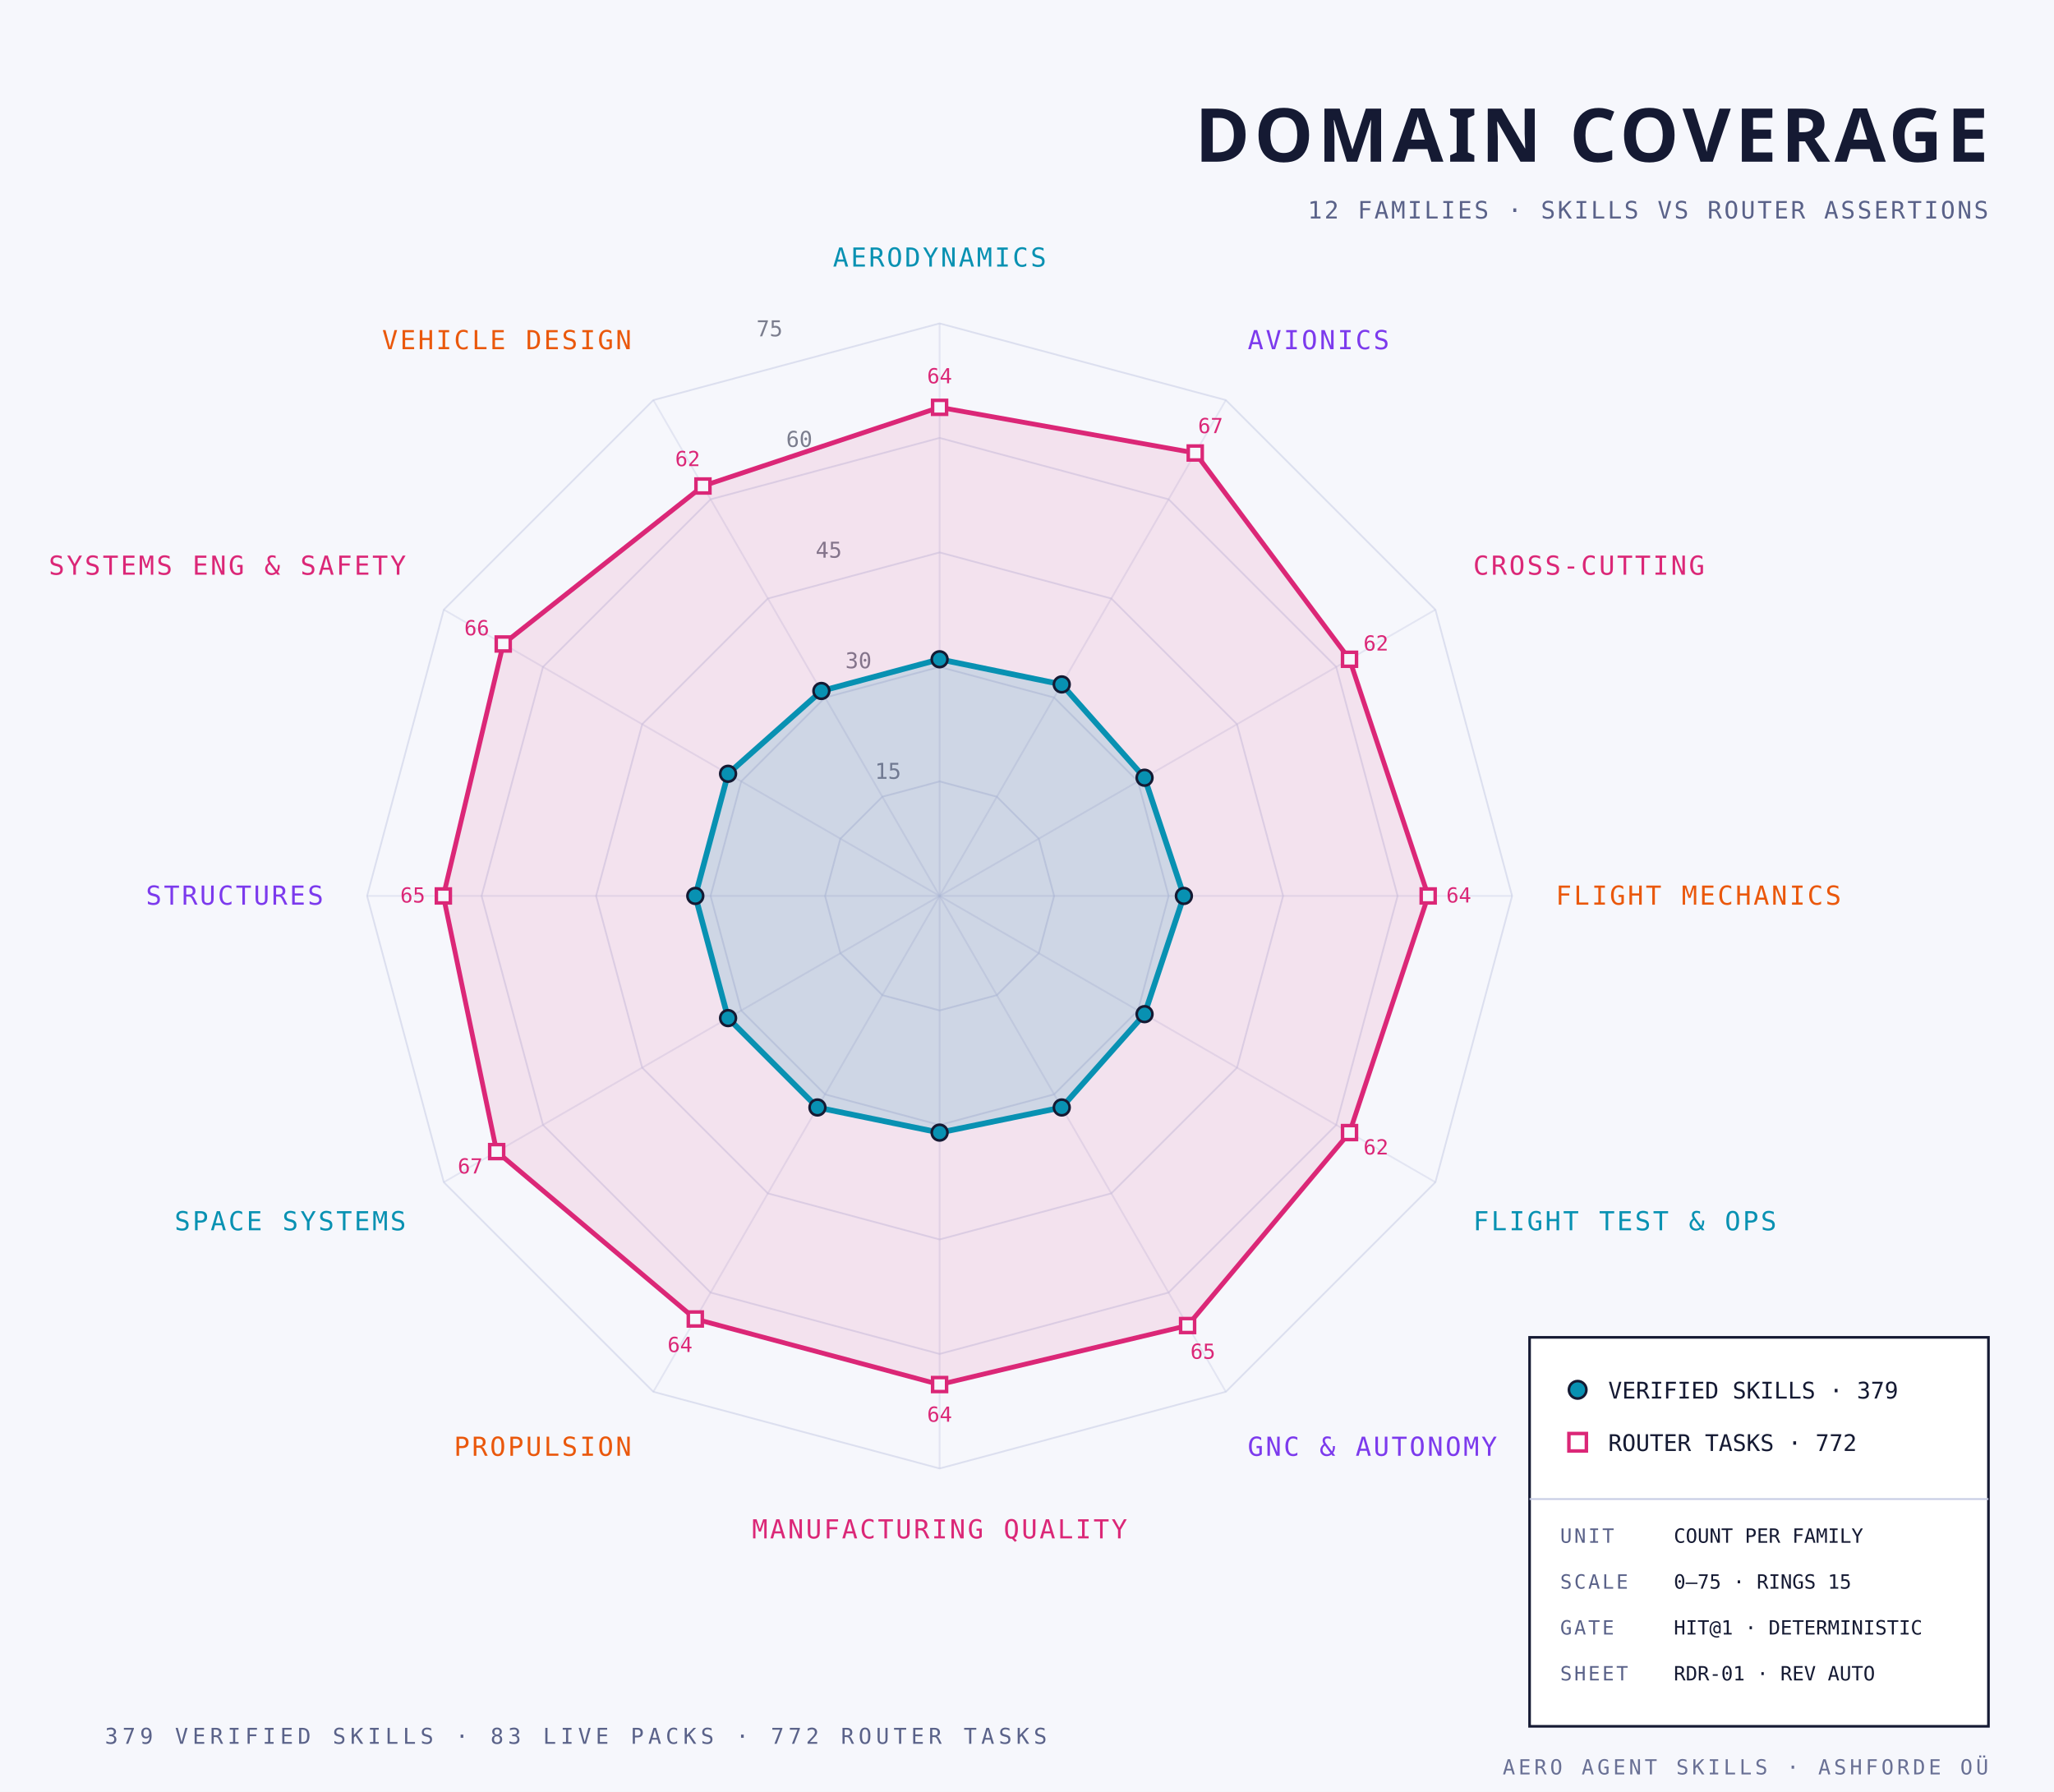
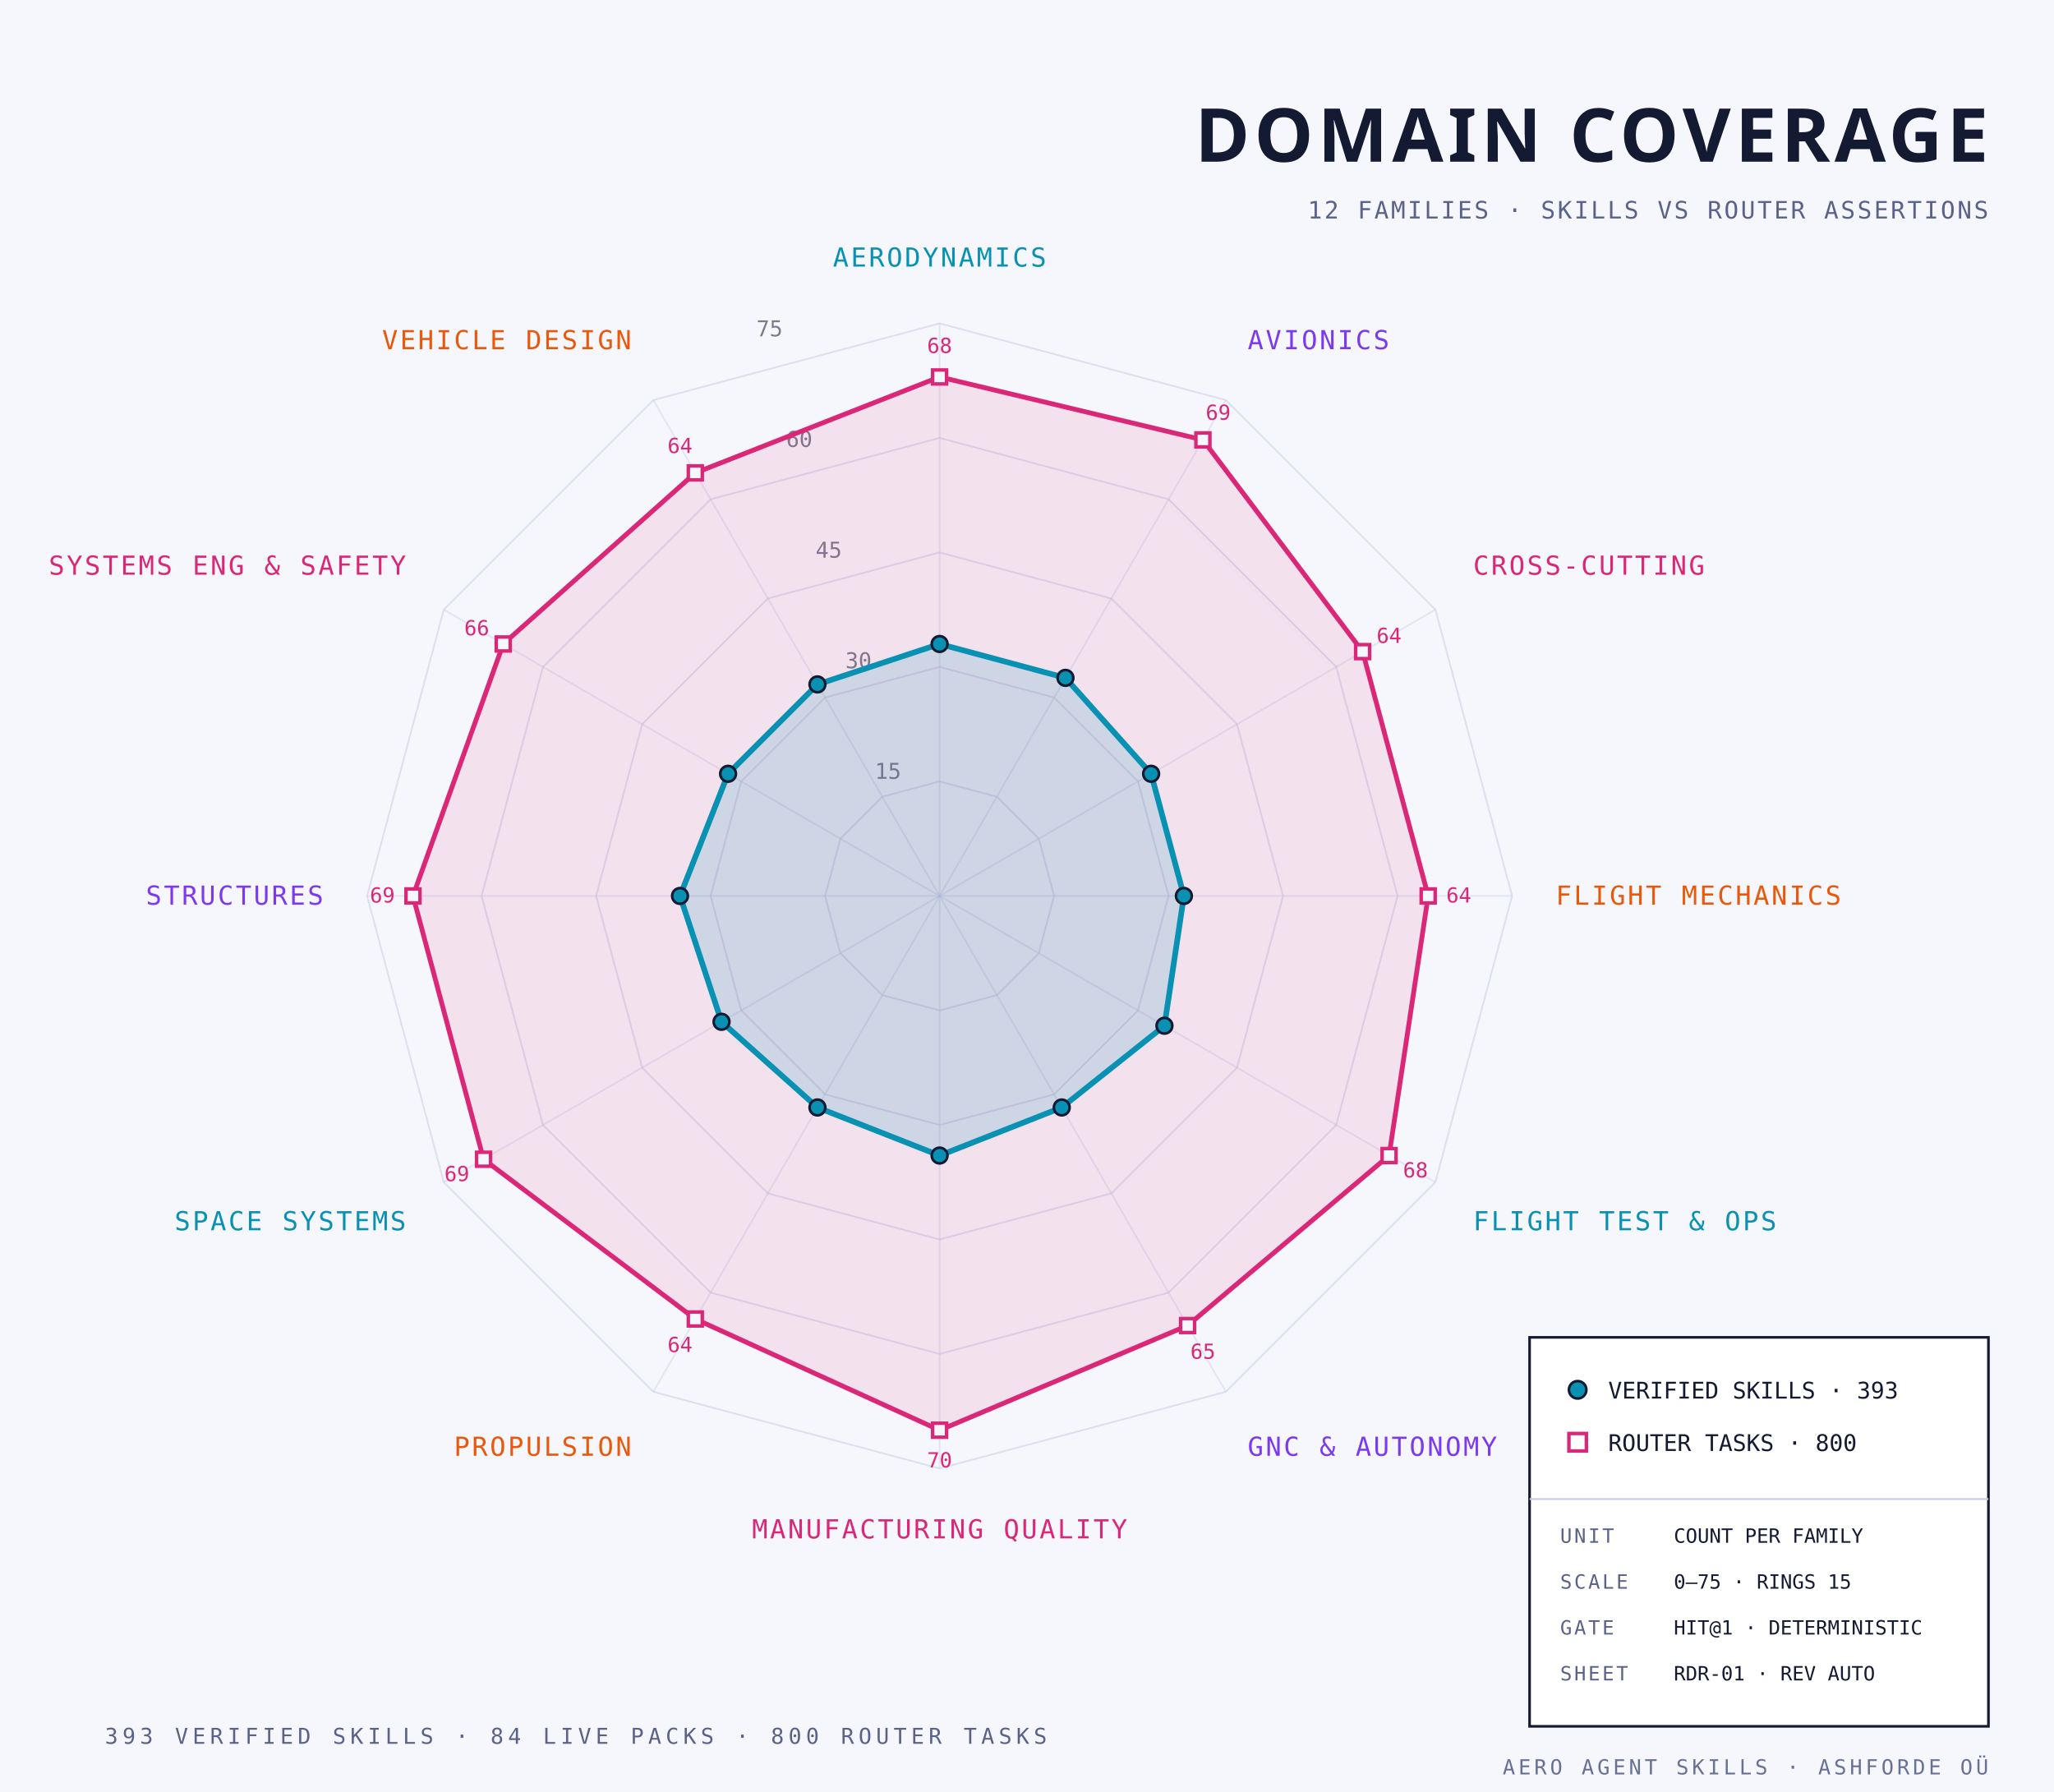
<svg xmlns="http://www.w3.org/2000/svg" width="940" height="820" viewBox="0 0 940 820">
  <style>
    .mono { font-family: "JetBrains Mono", "IBM Plex Mono", "Menlo", monospace; }
    .cond { font-family: "Barlow Condensed", "DIN Condensed", "Arial Narrow", sans-serif; font-weight: 700; text-transform: uppercase; }
    .serif { font-family: "Instrument Serif", Georgia, serif; font-style: italic; }
  </style>
  <rect width="940" height="820" fill="#f6f7fc" />
  <polygon points="430.0,357.6 456.2,364.6 475.4,383.8 482.4,410.0 475.4,436.2 456.2,455.4 430.0,462.4 403.8,455.4 384.6,436.2 377.6,410.0 384.6,383.8 403.8,364.6" fill="none" stroke="#c6cce4" stroke-width="0.8" stroke-opacity="0.55" />
  <polygon points="430.0,305.2 482.4,319.2 520.8,357.6 534.8,410.0 520.8,462.4 482.4,500.8 430.0,514.8 377.6,500.8 339.2,462.4 325.2,410.0 339.2,357.6 377.6,319.2" fill="none" stroke="#c6cce4" stroke-width="0.8" stroke-opacity="0.55" />
  <polygon points="430.0,252.8 508.6,273.9 566.1,331.4 587.2,410.0 566.1,488.6 508.6,546.1 430.0,567.2 351.4,546.1 293.9,488.6 272.8,410.0 293.9,331.4 351.4,273.9" fill="none" stroke="#c6cce4" stroke-width="0.8" stroke-opacity="0.55" />
  <polygon points="430.0,200.4 534.8,228.5 611.5,305.2 639.6,410.0 611.5,514.8 534.8,591.5 430.0,619.6 325.2,591.5 248.5,514.8 220.4,410.0 248.5,305.2 325.2,228.5" fill="none" stroke="#c6cce4" stroke-width="0.8" stroke-opacity="0.55" />
  <polygon points="430.0,148.0 561.0,183.1 656.9,279.0 692.0,410.0 656.9,541.0 561.0,636.9 430.0,672.0 299.0,636.9 203.1,541.0 168.0,410.0 203.1,279.0 299.0,183.1" fill="none" stroke="#c6cce4" stroke-width="0.8" stroke-opacity="0.55" />
  <line x1="430" y1="410" x2="430.0" y2="148.0" stroke="#c6cce4" stroke-width="0.8" stroke-opacity="0.4" />
  <line x1="430" y1="410" x2="561.0" y2="183.1" stroke="#c6cce4" stroke-width="0.8" stroke-opacity="0.4" />
  <line x1="430" y1="410" x2="656.9" y2="279.0" stroke="#c6cce4" stroke-width="0.8" stroke-opacity="0.4" />
  <line x1="430" y1="410" x2="692.0" y2="410.0" stroke="#c6cce4" stroke-width="0.8" stroke-opacity="0.4" />
  <line x1="430" y1="410" x2="656.9" y2="541.0" stroke="#c6cce4" stroke-width="0.8" stroke-opacity="0.4" />
  <line x1="430" y1="410" x2="561.0" y2="636.9" stroke="#c6cce4" stroke-width="0.8" stroke-opacity="0.4" />
  <line x1="430" y1="410" x2="430.0" y2="672.0" stroke="#c6cce4" stroke-width="0.8" stroke-opacity="0.4" />
  <line x1="430" y1="410" x2="299.0" y2="636.9" stroke="#c6cce4" stroke-width="0.8" stroke-opacity="0.4" />
  <line x1="430" y1="410" x2="203.1" y2="541.0" stroke="#c6cce4" stroke-width="0.8" stroke-opacity="0.4" />
  <line x1="430" y1="410" x2="168.0" y2="410.0" stroke="#c6cce4" stroke-width="0.8" stroke-opacity="0.4" />
  <line x1="430" y1="410" x2="203.1" y2="279.0" stroke="#c6cce4" stroke-width="0.8" stroke-opacity="0.4" />
  <line x1="430" y1="410" x2="299.0" y2="183.1" stroke="#c6cce4" stroke-width="0.8" stroke-opacity="0.4" />
  <text class="mono" x="412.4" y="356.4" text-anchor="end" font-size="10" fill="#151a33" opacity="0.55">15</text>
  <text class="mono" x="398.9" y="305.8" text-anchor="end" font-size="10" fill="#151a33" opacity="0.55">30</text>
  <text class="mono" x="385.3" y="255.2" text-anchor="end" font-size="10" fill="#151a33" opacity="0.55">45</text>
  <text class="mono" x="371.8" y="204.5" text-anchor="end" font-size="10" fill="#151a33" opacity="0.55">60</text>
  <text class="mono" x="358.2" y="153.9" text-anchor="end" font-size="10" fill="#151a33" opacity="0.55">75</text>
  <text class="mono" x="430.0" y="122.0" text-anchor="middle" font-size="12" fill="#0891b2" letter-spacing="1">AERODYNAMICS</text>
  <text class="mono" x="571.0" y="159.8" text-anchor="start" font-size="12" fill="#7c3aed" letter-spacing="1">AVIONICS</text>
  <text class="mono" x="674.2" y="263.0" text-anchor="start" font-size="12" fill="#db2777" letter-spacing="1">CROSS-CUTTING</text>
  <text class="mono" x="712.0" y="414.0" text-anchor="start" font-size="12" fill="#ea580c" letter-spacing="1">FLIGHT MECHANICS</text>
  <text class="mono" x="674.2" y="563.0" text-anchor="start" font-size="12" fill="#0891b2" letter-spacing="1">FLIGHT TEST &amp; OPS</text>
  <text class="mono" x="571.0" y="666.2" text-anchor="start" font-size="12" fill="#7c3aed" letter-spacing="1">GNC &amp; AUTONOMY</text>
  <text class="mono" x="430.0" y="704.0" text-anchor="middle" font-size="12" fill="#db2777" letter-spacing="1">MANUFACTURING QUALITY</text>
  <text class="mono" x="289.0" y="666.2" text-anchor="end" font-size="12" fill="#ea580c" letter-spacing="1">PROPULSION</text>
  <text class="mono" x="185.8" y="563.0" text-anchor="end" font-size="12" fill="#0891b2" letter-spacing="1">SPACE SYSTEMS</text>
  <text class="mono" x="148.0" y="414.0" text-anchor="end" font-size="12" fill="#7c3aed" letter-spacing="1">STRUCTURES</text>
  <text class="mono" x="185.8" y="263.0" text-anchor="end" font-size="12" fill="#db2777" letter-spacing="1">SYSTEMS ENG &amp; SAFETY</text>
  <text class="mono" x="289.0" y="159.8" text-anchor="end" font-size="12" fill="#ea580c" letter-spacing="1">VEHICLE DESIGN</text>
-   <polygon points="430.0,186.4 547.0,207.3 617.6,301.7 653.6,410.0 617.6,518.3 543.5,606.6 430.0,633.6 318.2,603.6 227.3,527.0 202.9,410.0 230.3,294.7 321.7,222.4" fill="#db2777" fill-opacity="0.10" stroke="#db2777" stroke-width="2.2" />
-   <rect x="426.8" y="183.2" width="6.4" height="6.4" fill="#f6f7fc" stroke="#db2777" stroke-width="1.6" />
-   <rect x="543.8" y="204.1" width="6.4" height="6.4" fill="#f6f7fc" stroke="#db2777" stroke-width="1.6" />
-   <rect x="614.4" y="298.5" width="6.4" height="6.4" fill="#f6f7fc" stroke="#db2777" stroke-width="1.6" />
+   <polygon points="430.0,172.5 550.5,201.3 623.6,298.2 653.6,410.0 635.7,528.8 543.5,606.6 430.0,654.5 318.2,603.6 221.3,530.5 189.0,410.0 230.3,294.7 318.2,216.4" fill="#db2777" fill-opacity="0.10" stroke="#db2777" stroke-width="2.2" />
+   <rect x="426.8" y="169.3" width="6.4" height="6.4" fill="#f6f7fc" stroke="#db2777" stroke-width="1.6" />
+   <rect x="547.3" y="198.1" width="6.4" height="6.4" fill="#f6f7fc" stroke="#db2777" stroke-width="1.6" />
+   <rect x="620.4" y="295.0" width="6.4" height="6.4" fill="#f6f7fc" stroke="#db2777" stroke-width="1.6" />
  <rect x="650.4" y="406.8" width="6.4" height="6.4" fill="#f6f7fc" stroke="#db2777" stroke-width="1.6" />
-   <rect x="614.4" y="515.1" width="6.4" height="6.4" fill="#f6f7fc" stroke="#db2777" stroke-width="1.6" />
+   <rect x="632.5" y="525.6" width="6.4" height="6.4" fill="#f6f7fc" stroke="#db2777" stroke-width="1.6" />
  <rect x="540.3" y="603.4" width="6.4" height="6.4" fill="#f6f7fc" stroke="#db2777" stroke-width="1.6" />
-   <rect x="426.8" y="630.4" width="6.4" height="6.4" fill="#f6f7fc" stroke="#db2777" stroke-width="1.6" />
+   <rect x="426.8" y="651.3" width="6.4" height="6.4" fill="#f6f7fc" stroke="#db2777" stroke-width="1.6" />
  <rect x="315.0" y="600.4" width="6.4" height="6.4" fill="#f6f7fc" stroke="#db2777" stroke-width="1.6" />
-   <rect x="224.1" y="523.8" width="6.4" height="6.4" fill="#f6f7fc" stroke="#db2777" stroke-width="1.6" />
-   <rect x="199.7" y="406.8" width="6.4" height="6.4" fill="#f6f7fc" stroke="#db2777" stroke-width="1.6" />
+   <rect x="218.1" y="527.3" width="6.4" height="6.4" fill="#f6f7fc" stroke="#db2777" stroke-width="1.6" />
+   <rect x="185.8" y="406.8" width="6.4" height="6.4" fill="#f6f7fc" stroke="#db2777" stroke-width="1.6" />
  <rect x="227.1" y="291.5" width="6.4" height="6.4" fill="#f6f7fc" stroke="#db2777" stroke-width="1.6" />
-   <rect x="318.5" y="219.2" width="6.4" height="6.4" fill="#f6f7fc" stroke="#db2777" stroke-width="1.6" />
-   <polygon points="430.0,301.7 485.9,313.2 523.8,355.9 541.8,410.0 523.8,464.1 485.9,506.8 430.0,518.3 374.1,506.8 333.2,465.9 318.2,410.0 333.2,354.1 375.9,316.2" fill="#0891b2" fill-opacity="0.16" stroke="#0891b2" stroke-width="2.6" />
-   <circle cx="430.0" cy="301.7" r="3.6" fill="#0891b2" stroke="#151a33" stroke-width="1.2" />
-   <circle cx="485.9" cy="313.2" r="3.6" fill="#0891b2" stroke="#151a33" stroke-width="1.2" />
-   <circle cx="523.8" cy="355.9" r="3.6" fill="#0891b2" stroke="#151a33" stroke-width="1.2" />
+   <rect x="315.0" y="213.2" width="6.4" height="6.4" fill="#f6f7fc" stroke="#db2777" stroke-width="1.6" />
+   <polygon points="430.0,294.7 487.6,310.2 526.8,354.1 541.8,410.0 532.9,469.4 485.9,506.8 430.0,528.8 374.1,506.8 330.2,467.6 311.2,410.0 333.2,354.1 374.1,313.2" fill="#0891b2" fill-opacity="0.16" stroke="#0891b2" stroke-width="2.6" />
+   <circle cx="430.0" cy="294.7" r="3.6" fill="#0891b2" stroke="#151a33" stroke-width="1.2" />
+   <circle cx="487.6" cy="310.2" r="3.6" fill="#0891b2" stroke="#151a33" stroke-width="1.2" />
+   <circle cx="526.8" cy="354.1" r="3.6" fill="#0891b2" stroke="#151a33" stroke-width="1.2" />
  <circle cx="541.8" cy="410.0" r="3.6" fill="#0891b2" stroke="#151a33" stroke-width="1.2" />
-   <circle cx="523.8" cy="464.1" r="3.6" fill="#0891b2" stroke="#151a33" stroke-width="1.2" />
+   <circle cx="532.9" cy="469.4" r="3.6" fill="#0891b2" stroke="#151a33" stroke-width="1.2" />
  <circle cx="485.9" cy="506.8" r="3.6" fill="#0891b2" stroke="#151a33" stroke-width="1.2" />
-   <circle cx="430.0" cy="518.3" r="3.6" fill="#0891b2" stroke="#151a33" stroke-width="1.2" />
+   <circle cx="430.0" cy="528.8" r="3.6" fill="#0891b2" stroke="#151a33" stroke-width="1.2" />
  <circle cx="374.1" cy="506.8" r="3.6" fill="#0891b2" stroke="#151a33" stroke-width="1.2" />
-   <circle cx="333.2" cy="465.9" r="3.6" fill="#0891b2" stroke="#151a33" stroke-width="1.2" />
-   <circle cx="318.2" cy="410.0" r="3.6" fill="#0891b2" stroke="#151a33" stroke-width="1.2" />
+   <circle cx="330.2" cy="467.6" r="3.6" fill="#0891b2" stroke="#151a33" stroke-width="1.2" />
+   <circle cx="311.2" cy="410.0" r="3.6" fill="#0891b2" stroke="#151a33" stroke-width="1.2" />
  <circle cx="333.2" cy="354.1" r="3.6" fill="#0891b2" stroke="#151a33" stroke-width="1.2" />
-   <circle cx="375.9" cy="316.2" r="3.6" fill="#0891b2" stroke="#151a33" stroke-width="1.2" />
-   <text class="mono" x="430.0" y="175.4" text-anchor="middle" font-size="9.5" fill="#db2777">64</text>
-   <text class="mono" x="554.0" y="198.2" text-anchor="middle" font-size="9.5" fill="#db2777">67</text>
-   <text class="mono" x="629.7" y="297.7" text-anchor="middle" font-size="9.5" fill="#db2777">62</text>
+   <circle cx="374.1" cy="313.2" r="3.6" fill="#0891b2" stroke="#151a33" stroke-width="1.2" />
+   <text class="mono" x="430.0" y="161.5" text-anchor="middle" font-size="9.5" fill="#db2777">68</text>
+   <text class="mono" x="557.5" y="192.1" text-anchor="middle" font-size="9.5" fill="#db2777">69</text>
+   <text class="mono" x="635.7" y="294.2" text-anchor="middle" font-size="9.5" fill="#db2777">64</text>
  <text class="mono" x="667.6" y="413.0" text-anchor="middle" font-size="9.5" fill="#db2777">64</text>
-   <text class="mono" x="629.7" y="528.3" text-anchor="middle" font-size="9.5" fill="#db2777">62</text>
+   <text class="mono" x="647.8" y="538.8" text-anchor="middle" font-size="9.5" fill="#db2777">68</text>
  <text class="mono" x="550.5" y="621.8" text-anchor="middle" font-size="9.5" fill="#db2777">65</text>
-   <text class="mono" x="430.0" y="650.6" text-anchor="middle" font-size="9.5" fill="#db2777">64</text>
+   <text class="mono" x="430.0" y="671.5" text-anchor="middle" font-size="9.5" fill="#db2777">70</text>
  <text class="mono" x="311.2" y="618.7" text-anchor="middle" font-size="9.5" fill="#db2777">64</text>
-   <text class="mono" x="215.2" y="537.0" text-anchor="middle" font-size="9.5" fill="#db2777">67</text>
-   <text class="mono" x="188.9" y="413.0" text-anchor="middle" font-size="9.5" fill="#db2777">65</text>
+   <text class="mono" x="209.1" y="540.5" text-anchor="middle" font-size="9.5" fill="#db2777">69</text>
+   <text class="mono" x="175.0" y="413.0" text-anchor="middle" font-size="9.5" fill="#db2777">69</text>
  <text class="mono" x="218.2" y="290.7" text-anchor="middle" font-size="9.5" fill="#db2777">66</text>
-   <text class="mono" x="314.7" y="213.3" text-anchor="middle" font-size="9.5" fill="#db2777">62</text>
+   <text class="mono" x="311.2" y="207.3" text-anchor="middle" font-size="9.5" fill="#db2777">64</text>
  <text class="cond" x="910.0" y="74.0" text-anchor="end" font-size="34" fill="#151a33" letter-spacing="2">DOMAIN COVERAGE</text>
  <text class="mono" x="910.0" y="100.0" text-anchor="end" font-size="11" fill="#5a6289" letter-spacing="1">12 FAMILIES · SKILLS VS ROUTER ASSERTIONS</text>
  <rect x="700" y="612" width="210" height="178" fill="#ffffff" stroke="#151a33" stroke-width="1.2" />
  <line x1="700" y1="686" x2="910" y2="686" stroke="#c6cce4" stroke-width="0.8" />
  <circle cx="722" cy="636" r="4" fill="#0891b2" stroke="#151a33" stroke-width="1.2" />
-   <text class="mono" x="736.0" y="640.0" text-anchor="start" font-size="10.5" fill="#151a33">VERIFIED SKILLS · 379</text>
+   <text class="mono" x="736.0" y="640.0" text-anchor="start" font-size="10.5" fill="#151a33">VERIFIED SKILLS · 393</text>
  <rect x="718" y="656" width="8" height="8" fill="none" stroke="#db2777" stroke-width="1.6" />
-   <text class="mono" x="736.0" y="664.0" text-anchor="start" font-size="10.5" fill="#151a33">ROUTER TASKS · 772</text>
+   <text class="mono" x="736.0" y="664.0" text-anchor="start" font-size="10.5" fill="#151a33">ROUTER TASKS · 800</text>
  <text class="mono" x="714.0" y="706.0" text-anchor="start" font-size="9" fill="#5a6289" letter-spacing="1">UNIT</text>
  <text class="mono" x="766.0" y="706.0" text-anchor="start" font-size="9" fill="#151a33">COUNT PER FAMILY</text>
  <text class="mono" x="714.0" y="727.0" text-anchor="start" font-size="9" fill="#5a6289" letter-spacing="1">SCALE</text>
  <text class="mono" x="766.0" y="727.0" text-anchor="start" font-size="9" fill="#151a33">0–75 · RINGS 15</text>
  <text class="mono" x="714.0" y="748.0" text-anchor="start" font-size="9" fill="#5a6289" letter-spacing="1">GATE</text>
  <text class="mono" x="766.0" y="748.0" text-anchor="start" font-size="9" fill="#151a33">HIT@1 · DETERMINISTIC</text>
  <text class="mono" x="714.0" y="769.0" text-anchor="start" font-size="9" fill="#5a6289" letter-spacing="1">SHEET</text>
  <text class="mono" x="766.0" y="769.0" text-anchor="start" font-size="9" fill="#151a33">RDR-01 · REV AUTO</text>
-   <text class="mono" x="48.0" y="798.0" text-anchor="start" font-size="10" fill="#5a6289" letter-spacing="2">379 VERIFIED SKILLS · 83 LIVE PACKS · 772 ROUTER TASKS</text>
+   <text class="mono" x="48.0" y="798.0" text-anchor="start" font-size="10" fill="#5a6289" letter-spacing="2">393 VERIFIED SKILLS · 84 LIVE PACKS · 800 ROUTER TASKS</text>
  <text class="mono" x="910.0" y="812.0" text-anchor="end" font-size="9.5" fill="#5a6289" letter-spacing="1.5" opacity="0.9">AERO AGENT SKILLS · ASHFORDE OÜ</text>
</svg>
